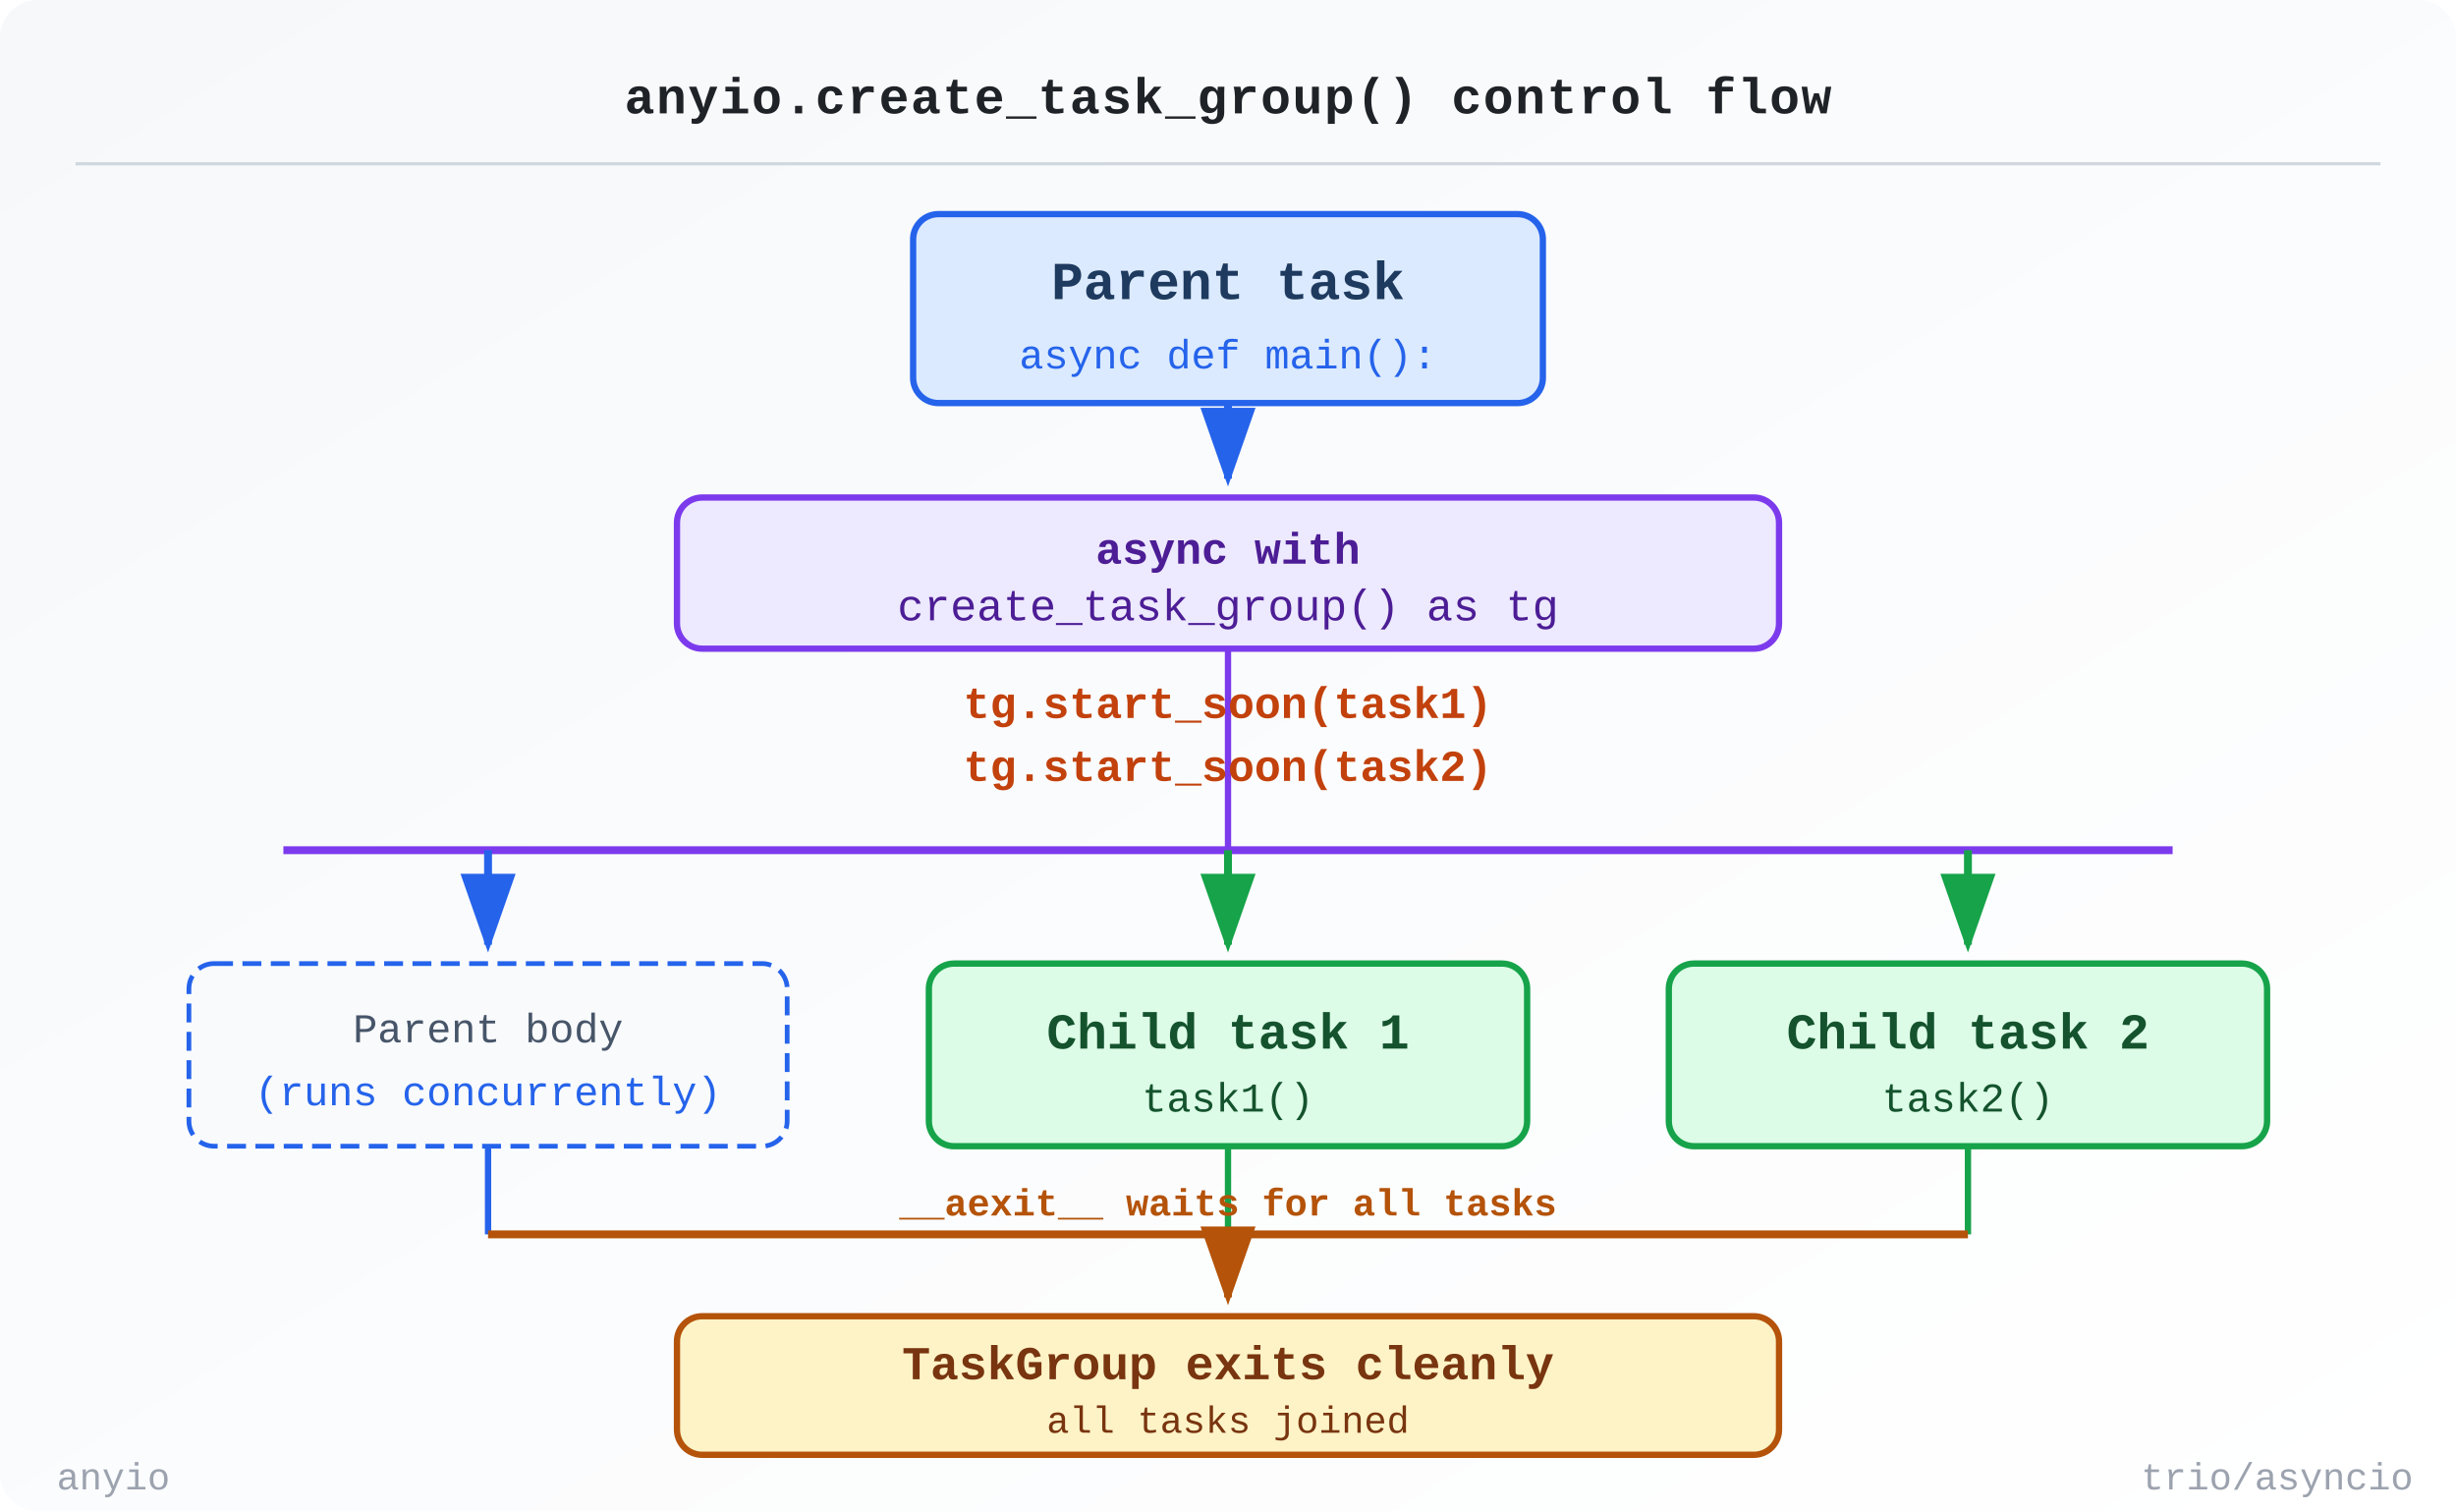
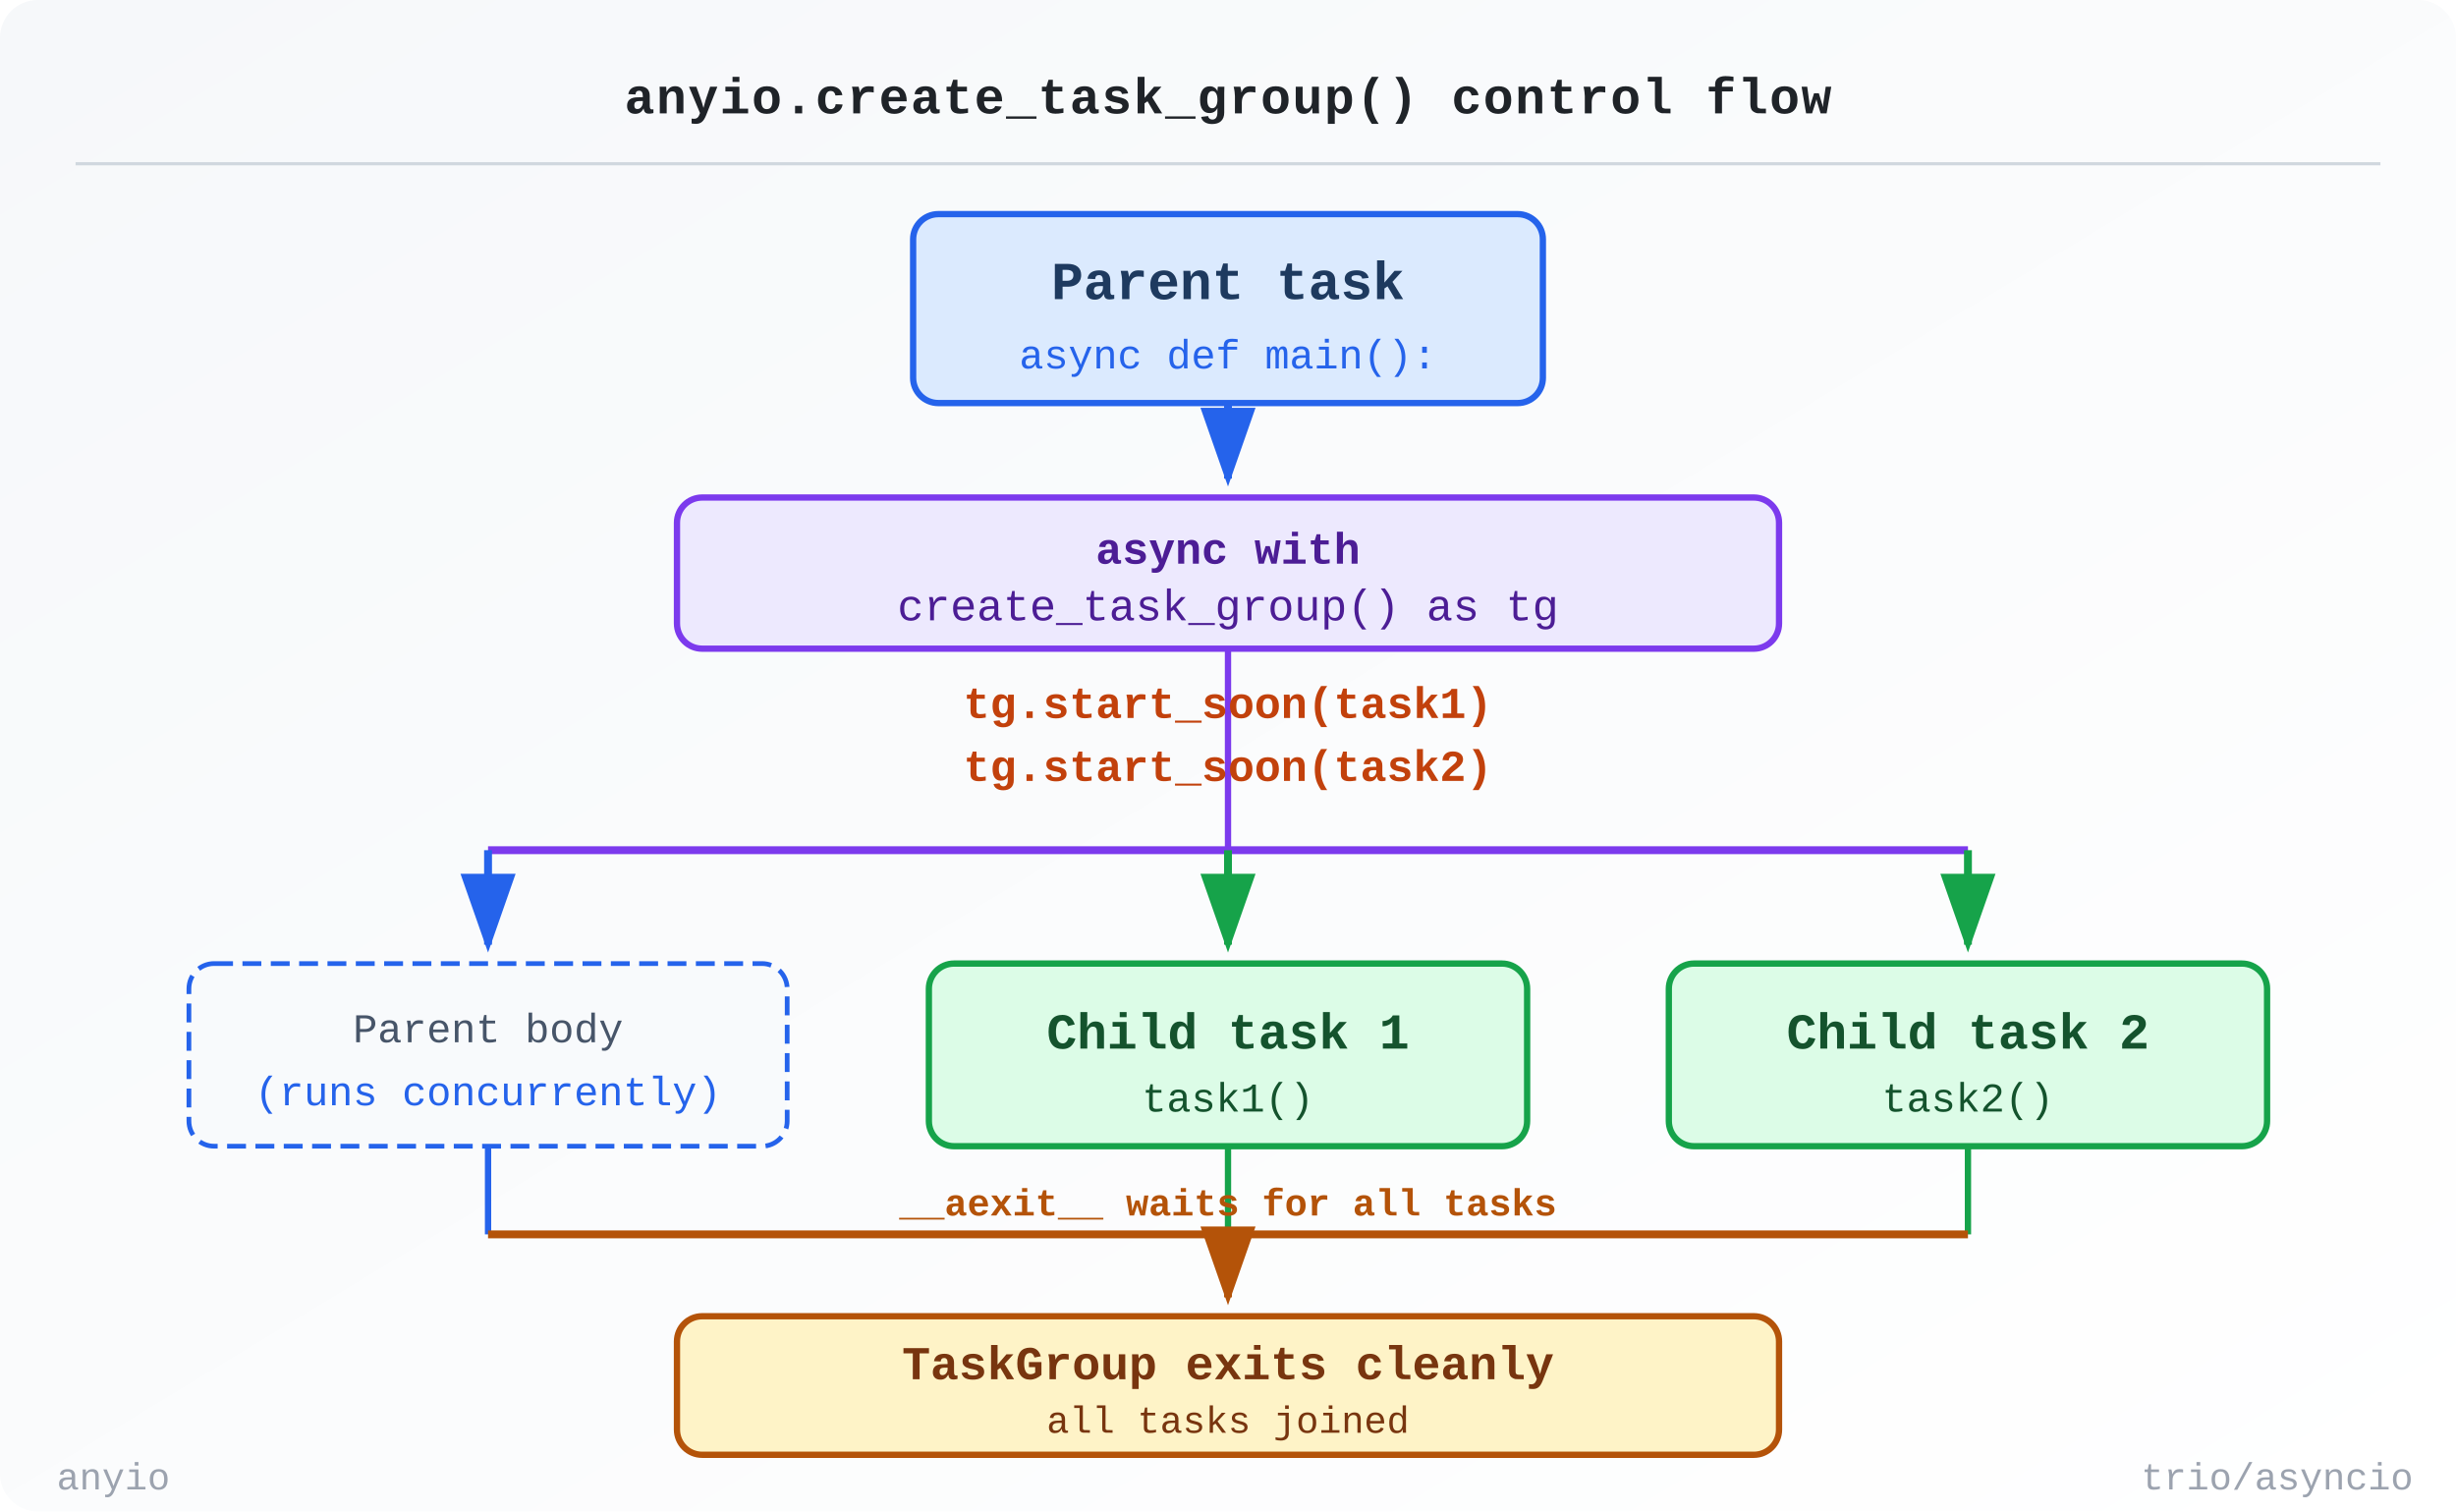
<svg xmlns="http://www.w3.org/2000/svg" font-family="'Courier New', monospace" height="480" viewBox="0 0 780 480" width="780">
  <defs>
    <linearGradient id="bgGrad" x1="0" x2="1" y1="0" y2="1">
      <stop offset="0%" stop-color="#f6f8fa" />
      <stop offset="100%" stop-color="#ffffff" />
    </linearGradient>
    <marker id="arrowBlue" markerHeight="7" markerWidth="10" orient="auto" refX="9" refY="3.5">
      <polygon fill="#2563eb" points="0 0, 10 3.5, 0 7" />
    </marker>
    <marker id="arrowGreen" markerHeight="7" markerWidth="10" orient="auto" refX="9" refY="3.5">
      <polygon fill="#16a34a" points="0 0, 10 3.5, 0 7" />
    </marker>
    <marker id="arrowPurple" markerHeight="7" markerWidth="10" orient="auto" refX="9" refY="3.5">
      <polygon fill="#7c3aed" points="0 0, 10 3.5, 0 7" />
    </marker>
    <marker id="arrowGold" markerHeight="7" markerWidth="10" orient="auto" refX="9" refY="3.5">
      <polygon fill="#b45309" points="0 0, 10 3.5, 0 7" />
    </marker>
  </defs>
  <rect fill="url(#bgGrad)" height="480" rx="12" width="780" />
  <text fill="#1f2328" font-size="16" font-weight="700" letter-spacing="0.5" text-anchor="middle" x="390" y="36">anyio.create_task_group() control flow</text>
  <line stroke="#d0d7de" stroke-width="1" x1="24" x2="756" y1="52" y2="52" />
  <rect fill="#dbeafe" height="60" rx="8" stroke="#2563eb" stroke-width="2" width="200" x="290" y="68" />
  <text fill="#1e3a5f" font-size="17" font-weight="700" text-anchor="middle" x="390" y="95">Parent task</text>
  <text fill="#2563eb" font-size="13" text-anchor="middle" x="390" y="117">async def main():</text>
  <line marker-end="url(#arrowBlue)" stroke="#2563eb" stroke-width="2.5" x1="390" x2="390" y1="128" y2="152" />
  <rect fill="#ede9fe" height="48" rx="8" stroke="#7c3aed" stroke-width="2" width="350" x="215" y="158" />
  <text fill="#4c1d95" font-size="14" font-weight="700" text-anchor="middle" x="390" y="179">async with</text>
  <text fill="#4c1d95" font-size="14" text-anchor="middle" x="390" y="197">create_task_group() as tg</text>
  <line stroke="#7c3aed" stroke-width="2" x1="390" x2="390" y1="206" y2="270" />
  <text fill="#c2410c" font-size="14" font-weight="600" text-anchor="middle" x="390" y="228">tg.start_soon(task1)</text>
  <text fill="#c2410c" font-size="14" font-weight="600" text-anchor="middle" x="390" y="248">tg.start_soon(task2)</text>
-   <line stroke="#7c3aed" stroke-width="2.5" x1="90" x2="690" y1="270" y2="270" />
+   <line stroke="#7c3aed" stroke-width="2.5" x1="155" x2="625" y1="270" y2="270" />
  <line marker-end="url(#arrowBlue)" stroke="#2563eb" stroke-width="2.5" x1="155" x2="155" y1="270" y2="300" />
  <line marker-end="url(#arrowGreen)" stroke="#16a34a" stroke-width="2.5" x1="390" x2="390" y1="270" y2="300" />
  <line marker-end="url(#arrowGreen)" stroke="#16a34a" stroke-width="2.5" x1="625" x2="625" y1="270" y2="300" />
  <rect fill="#f8fafc" height="58" rx="8" stroke="#2563eb" stroke-dasharray="6,3" stroke-width="1.5" width="190" x="60" y="306" />
  <text fill="#475569" font-size="13" text-anchor="middle" x="155" y="331">Parent body</text>
  <text fill="#2563eb" font-size="13" text-anchor="middle" x="155" y="351">(runs concurrently)</text>
  <rect fill="#dcfce7" height="58" rx="8" stroke="#16a34a" stroke-width="2" width="190" x="295" y="306" />
  <text fill="#14532d" font-size="16" font-weight="700" text-anchor="middle" x="390" y="333">Child task 1</text>
  <text fill="#14532d" font-size="13" text-anchor="middle" x="390" y="353">task1()</text>
  <rect fill="#dcfce7" height="58" rx="8" stroke="#16a34a" stroke-width="2" width="190" x="530" y="306" />
  <text fill="#14532d" font-size="16" font-weight="700" text-anchor="middle" x="625" y="333">Child task 2</text>
  <text fill="#14532d" font-size="13" text-anchor="middle" x="625" y="353">task2()</text>
  <line stroke="#2563eb" stroke-width="2" x1="155" x2="155" y1="364" y2="392" />
  <line stroke="#16a34a" stroke-width="2" x1="390" x2="390" y1="364" y2="392" />
  <line stroke="#16a34a" stroke-width="2" x1="625" x2="625" y1="364" y2="392" />
  <line stroke="#b45309" stroke-width="2.5" x1="155" x2="625" y1="392" y2="392" />
  <line marker-end="url(#arrowGold)" stroke="#b45309" stroke-width="2.5" x1="390" x2="390" y1="392" y2="412" />
  <text fill="#b45309" font-size="12" font-weight="600" text-anchor="middle" x="390" y="386">__aexit__ waits for all tasks</text>
  <rect fill="#fef3c7" height="44" rx="8" stroke="#b45309" stroke-width="2" width="350" x="215" y="418" />
  <text fill="#78350f" font-size="15" font-weight="700" text-anchor="middle" x="390" y="438">TaskGroup exits cleanly</text>
  <text fill="#78350f" font-size="12" text-anchor="middle" x="390" y="455">all tasks joined</text>
  <text fill="#9ca3af" font-size="12" x="18" y="473">anyio</text>
  <text fill="#9ca3af" font-size="12" x="680" y="473">trio/asyncio</text>
</svg>
